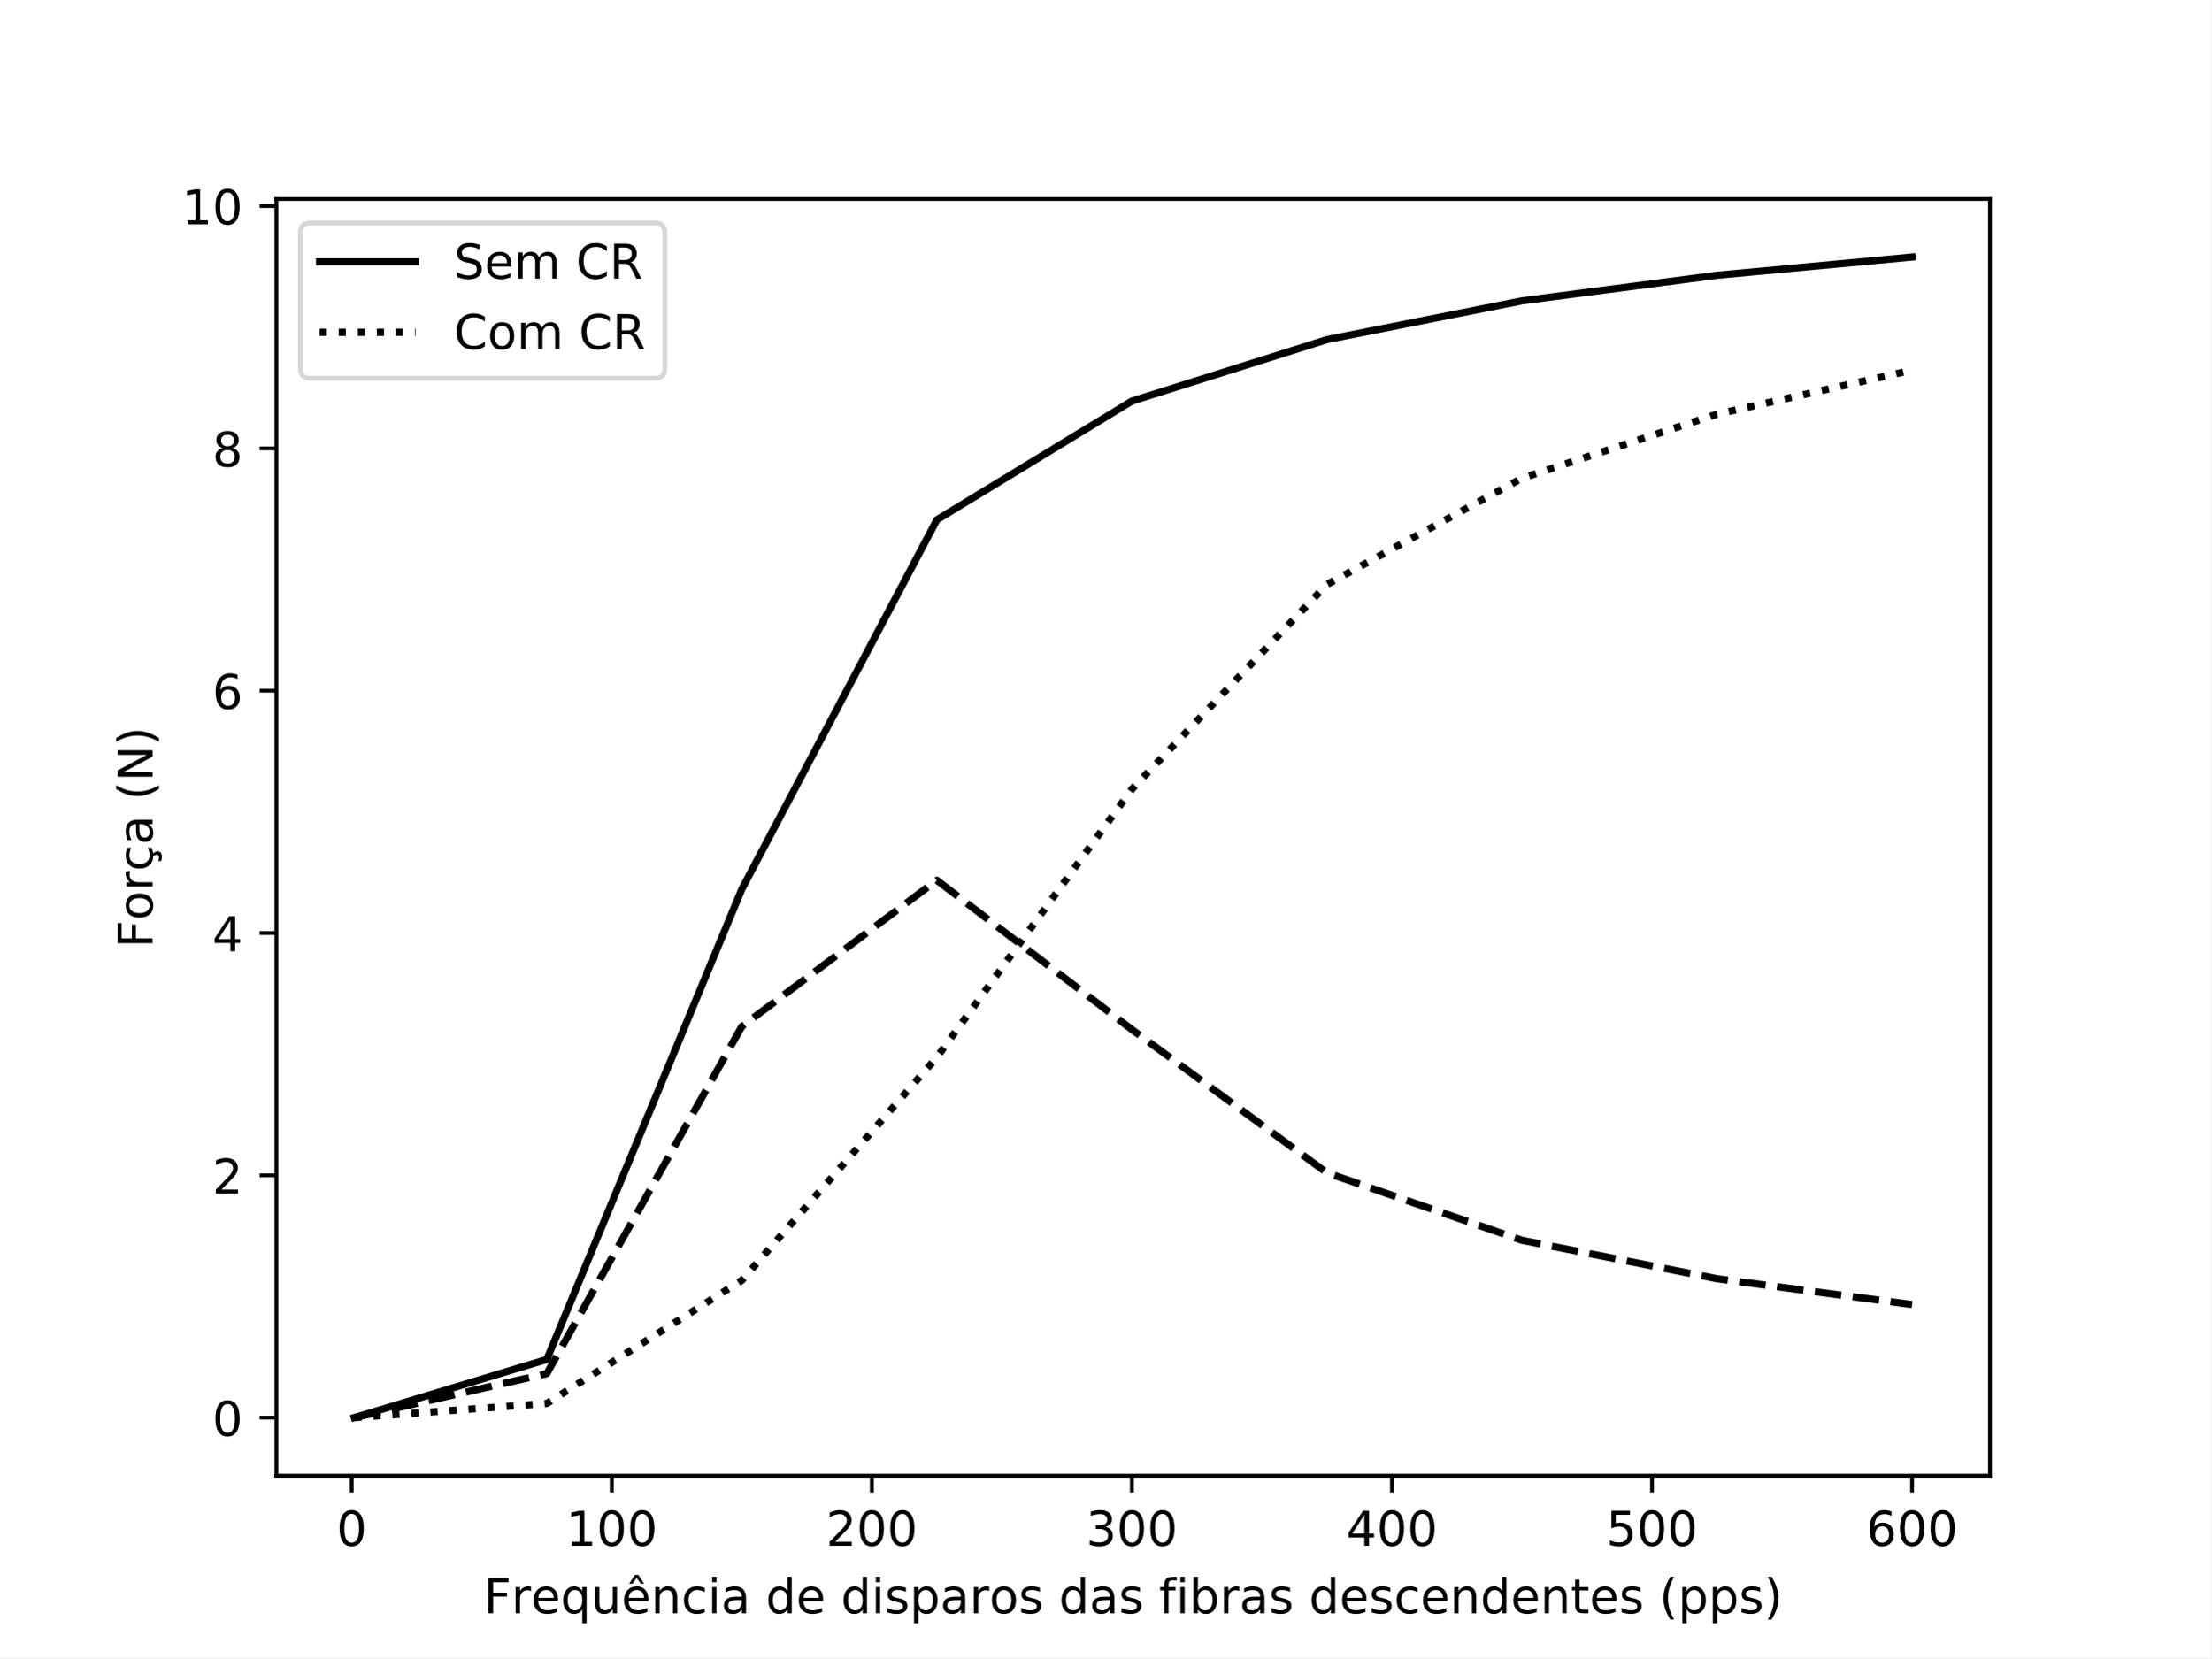
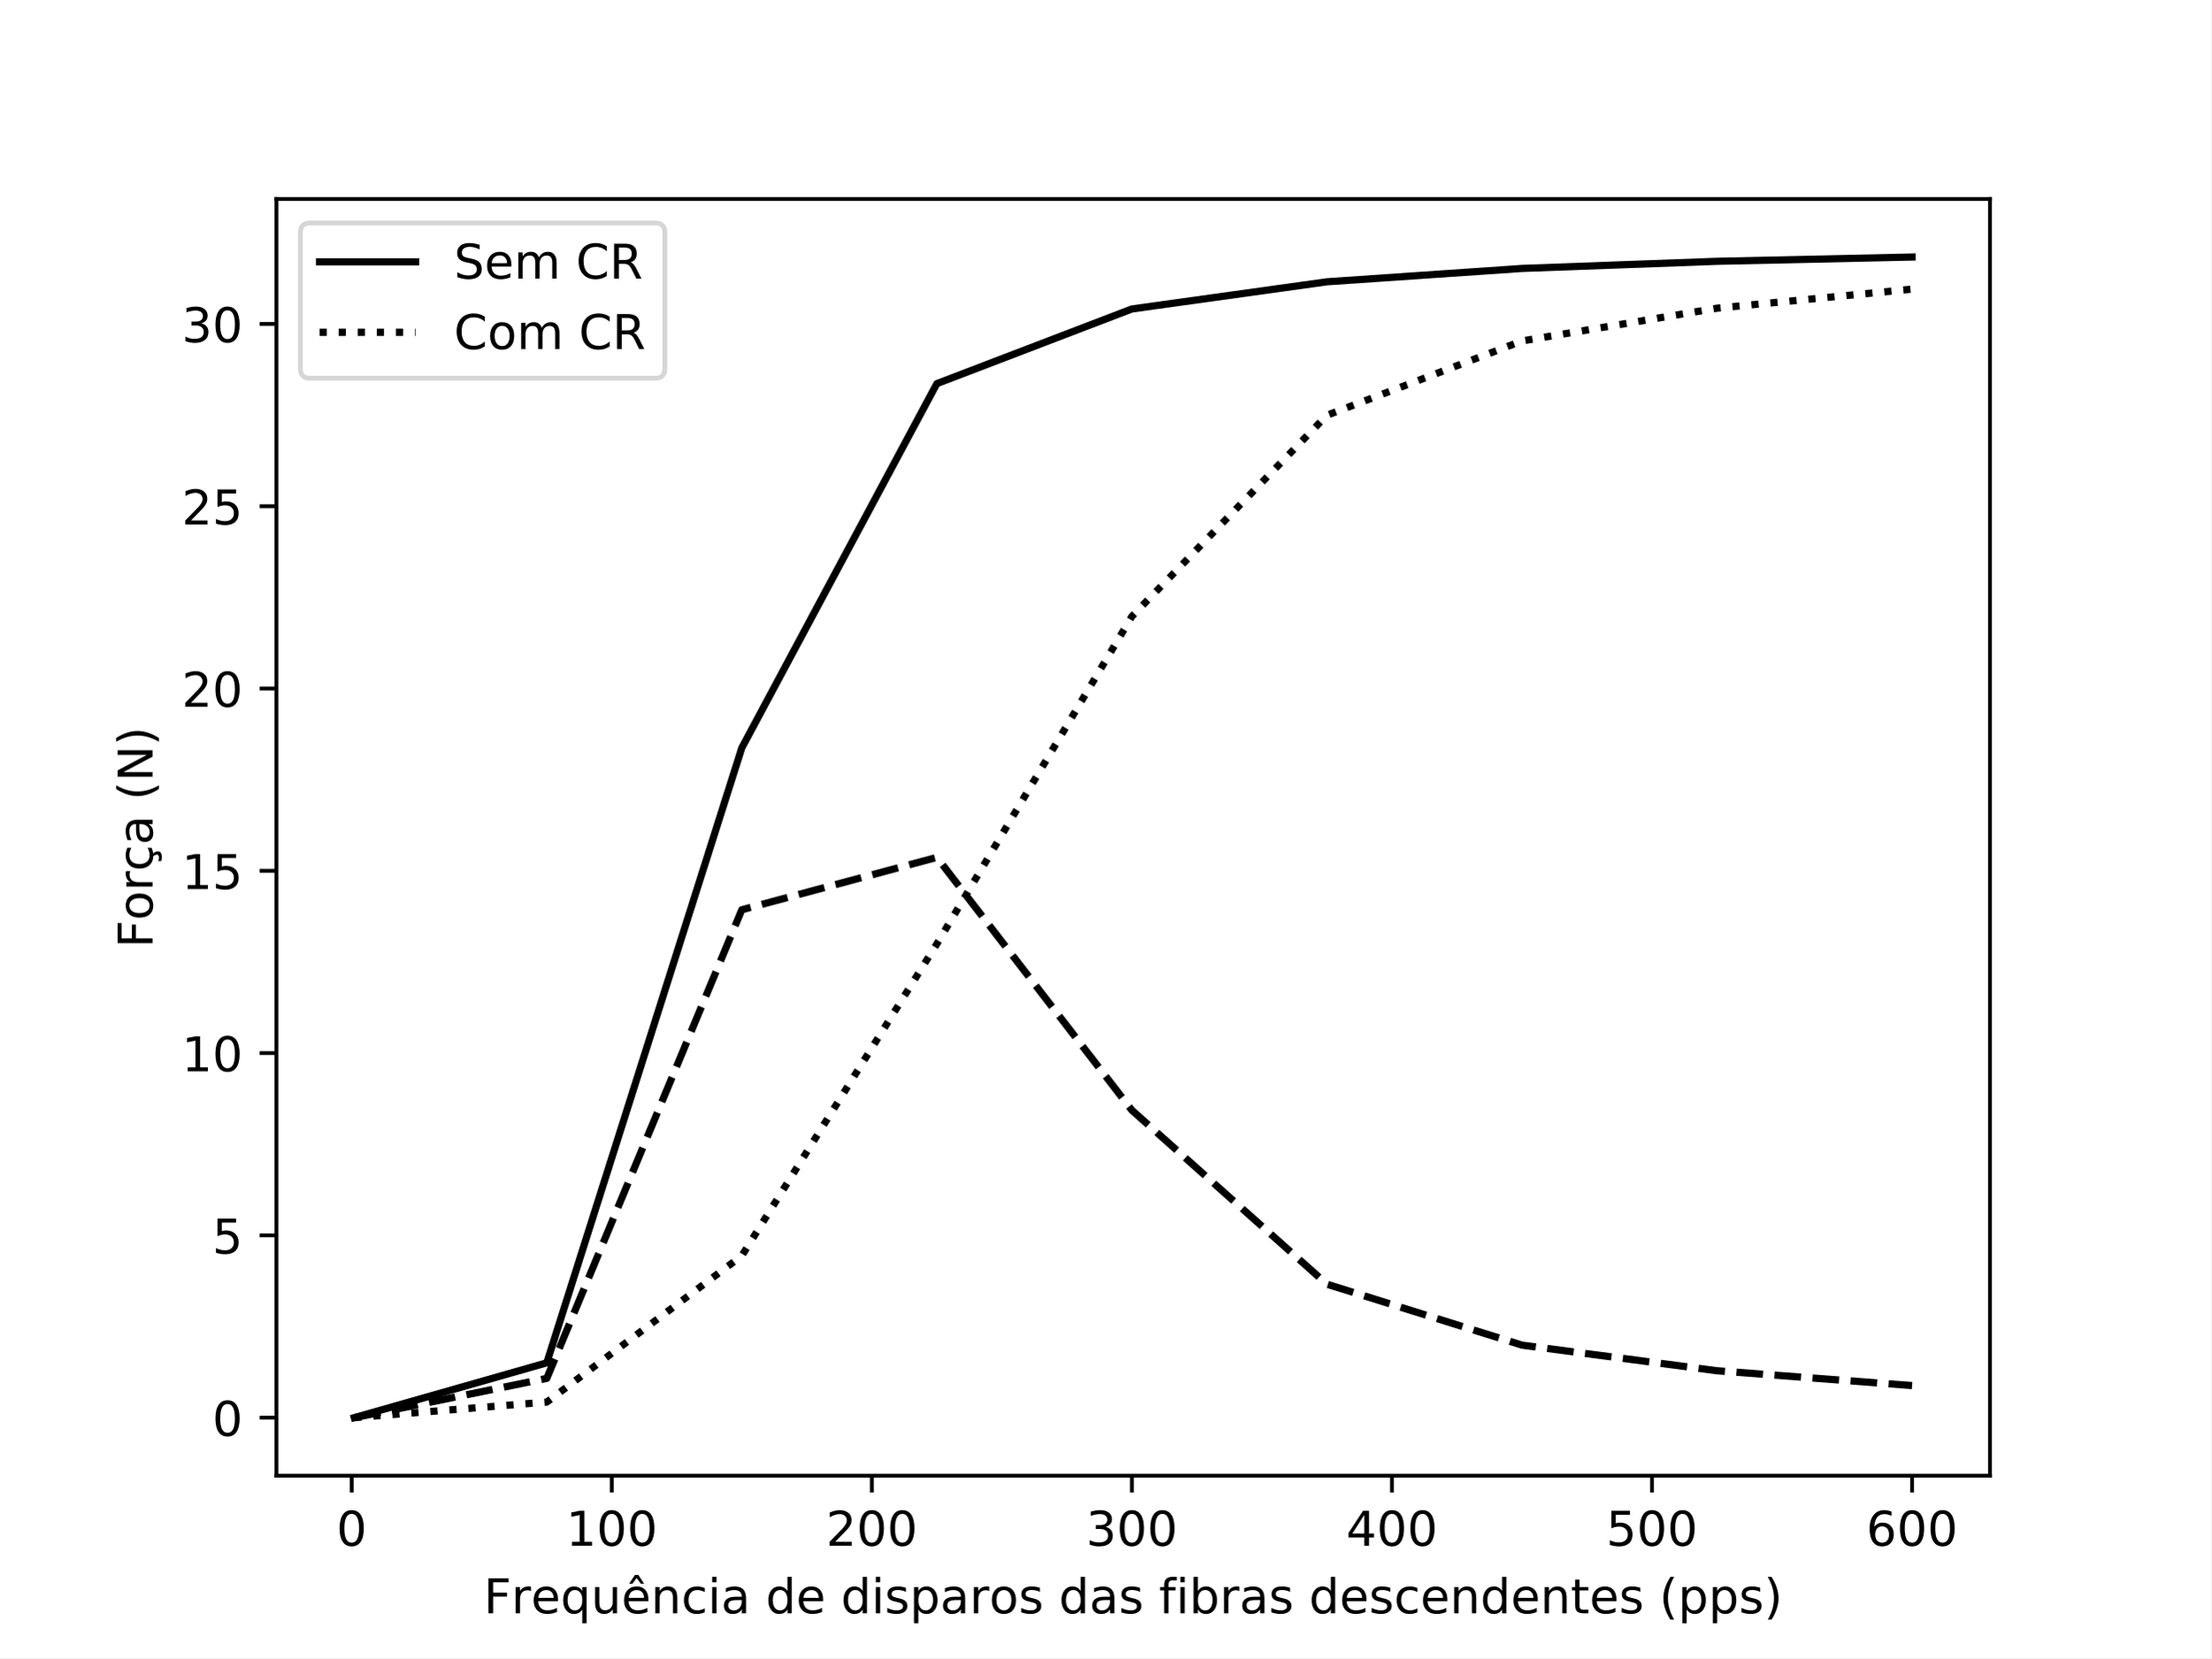
<svg xmlns="http://www.w3.org/2000/svg" xmlns:xlink="http://www.w3.org/1999/xlink" height="345.6pt" version="1.1" viewBox="0 0 460.8 345.6" width="460.8pt">
  <defs>
    <style type="text/css">
*{stroke-linecap:butt;stroke-linejoin:round;}
  </style>
  </defs>
  <g id="figure_1">
    <g id="patch_1">
      <path d="M 0 345.6  L 460.8 345.6  L 460.8 0  L 0 0  z " style="fill:#ffffff;" />
    </g>
    <g id="axes_1">
      <g id="patch_2">
        <path d="M 57.6 307.584  L 414.72 307.584  L 414.72 41.472  L 57.6 41.472  z " style="fill:#ffffff;" />
      </g>
      <g id="matplotlib.axis_1">
        <g id="xtick_1">
          <g id="line2d_1">
            <defs>
-               <path d="M 0 0  L 0 3.5  " id="m99b1e2ceee" style="stroke:#000000;stroke-width:0.8;" />
-             </defs>
-             <g>
-               <use style="stroke:#000000;stroke-width:0.8;" x="73.291" xlink:href="#m99b1e2ceee" y="307.584" />
+               <path d="M 0 0  L 0 3.5  " id="m56cbd1db78" style="stroke:#000000;stroke-width:0.8;" />
+             </defs>
+             <g>
+               <use style="stroke:#000000;stroke-width:0.8;" x="73.291" xlink:href="#m56cbd1db78" y="307.584" />
            </g>
          </g>
          <g id="text_1">
            <defs>
              <path d="M 31.781 66.406  Q 24.172 66.406 20.328 58.906  Q 16.5 51.422 16.5 36.375  Q 16.5 21.391 20.328 13.891  Q 24.172 6.391 31.781 6.391  Q 39.453 6.391 43.281 13.891  Q 47.125 21.391 47.125 36.375  Q 47.125 51.422 43.281 58.906  Q 39.453 66.406 31.781 66.406  z M 31.781 74.219  Q 44.047 74.219 50.516 64.516  Q 56.984 54.828 56.984 36.375  Q 56.984 17.969 50.516 8.266  Q 44.047 -1.422 31.781 -1.422  Q 19.531 -1.422 13.062 8.266  Q 6.594 17.969 6.594 36.375  Q 6.594 54.828 13.062 64.516  Q 19.531 74.219 31.781 74.219  z " id="DejaVuSans-48" />
            </defs>
            <g transform="translate(70.10948 322.1824)scale(0.1 -0.1)">
              <use xlink:href="#DejaVuSans-48" />
            </g>
          </g>
        </g>
        <g id="xtick_2">
          <g id="line2d_2">
            <g>
-               <use style="stroke:#000000;stroke-width:0.8;" x="127.49" xlink:href="#m99b1e2ceee" y="307.584" />
+               <use style="stroke:#000000;stroke-width:0.8;" x="127.49" xlink:href="#m56cbd1db78" y="307.584" />
            </g>
          </g>
          <g id="text_2">
            <defs>
              <path d="M 12.406 8.297  L 28.516 8.297  L 28.516 63.922  L 10.984 60.406  L 10.984 69.391  L 28.422 72.906  L 38.281 72.906  L 38.281 8.297  L 54.391 8.297  L 54.391 0  L 12.406 0  z " id="DejaVuSans-49" />
            </defs>
            <g transform="translate(117.9464 322.1824)scale(0.1 -0.1)">
              <use xlink:href="#DejaVuSans-49" />
              <use x="63.623" xlink:href="#DejaVuSans-48" />
              <use x="127.246" xlink:href="#DejaVuSans-48" />
            </g>
          </g>
        </g>
        <g id="xtick_3">
          <g id="line2d_3">
            <g>
-               <use style="stroke:#000000;stroke-width:0.8;" x="181.69" xlink:href="#m99b1e2ceee" y="307.584" />
+               <use style="stroke:#000000;stroke-width:0.8;" x="181.69" xlink:href="#m56cbd1db78" y="307.584" />
            </g>
          </g>
          <g id="text_3">
            <defs>
              <path d="M 19.188 8.297  L 53.609 8.297  L 53.609 0  L 7.328 0  L 7.328 8.297  Q 12.938 14.109 22.625 23.891  Q 32.328 33.688 34.812 36.531  Q 39.547 41.844 41.422 45.531  Q 43.312 49.219 43.312 52.781  Q 43.312 58.594 39.234 62.25  Q 35.156 65.922 28.609 65.922  Q 23.969 65.922 18.812 64.312  Q 13.672 62.703 7.812 59.422  L 7.812 69.391  Q 13.766 71.781 18.938 73  Q 24.125 74.219 28.422 74.219  Q 39.75 74.219 46.484 68.547  Q 53.219 62.891 53.219 53.422  Q 53.219 48.922 51.531 44.891  Q 49.859 40.875 45.406 35.406  Q 44.188 33.984 37.641 27.219  Q 31.109 20.453 19.188 8.297  z " id="DejaVuSans-50" />
            </defs>
            <g transform="translate(172.1458 322.1824)scale(0.1 -0.1)">
              <use xlink:href="#DejaVuSans-50" />
              <use x="63.623" xlink:href="#DejaVuSans-48" />
              <use x="127.246" xlink:href="#DejaVuSans-48" />
            </g>
          </g>
        </g>
        <g id="xtick_4">
          <g id="line2d_4">
            <g>
-               <use style="stroke:#000000;stroke-width:0.8;" x="235.889" xlink:href="#m99b1e2ceee" y="307.584" />
+               <use style="stroke:#000000;stroke-width:0.8;" x="235.889" xlink:href="#m56cbd1db78" y="307.584" />
            </g>
          </g>
          <g id="text_4">
            <defs>
              <path d="M 40.578 39.312  Q 47.656 37.797 51.625 33  Q 55.609 28.219 55.609 21.188  Q 55.609 10.406 48.188 4.484  Q 40.766 -1.422 27.094 -1.422  Q 22.516 -1.422 17.656 -0.516  Q 12.797 0.391 7.625 2.203  L 7.625 11.719  Q 11.719 9.328 16.594 8.109  Q 21.484 6.891 26.812 6.891  Q 36.078 6.891 40.938 10.547  Q 45.797 14.203 45.797 21.188  Q 45.797 27.641 41.281 31.266  Q 36.766 34.906 28.719 34.906  L 20.219 34.906  L 20.219 43.016  L 29.109 43.016  Q 36.375 43.016 40.234 45.922  Q 44.094 48.828 44.094 54.297  Q 44.094 59.906 40.109 62.906  Q 36.141 65.922 28.719 65.922  Q 24.656 65.922 20.016 65.031  Q 15.375 64.156 9.812 62.312  L 9.812 71.094  Q 15.438 72.656 20.344 73.438  Q 25.25 74.219 29.594 74.219  Q 40.828 74.219 47.359 69.109  Q 53.906 64.016 53.906 55.328  Q 53.906 49.266 50.438 45.094  Q 46.969 40.922 40.578 39.312  z " id="DejaVuSans-51" />
            </defs>
            <g transform="translate(226.3453 322.1824)scale(0.1 -0.1)">
              <use xlink:href="#DejaVuSans-51" />
              <use x="63.623" xlink:href="#DejaVuSans-48" />
              <use x="127.246" xlink:href="#DejaVuSans-48" />
            </g>
          </g>
        </g>
        <g id="xtick_5">
          <g id="line2d_5">
            <g>
-               <use style="stroke:#000000;stroke-width:0.8;" x="290.088" xlink:href="#m99b1e2ceee" y="307.584" />
+               <use style="stroke:#000000;stroke-width:0.8;" x="290.088" xlink:href="#m56cbd1db78" y="307.584" />
            </g>
          </g>
          <g id="text_5">
            <defs>
              <path d="M 37.797 64.312  L 12.891 25.391  L 37.797 25.391  z M 35.203 72.906  L 47.609 72.906  L 47.609 25.391  L 58.016 25.391  L 58.016 17.188  L 47.609 17.188  L 47.609 0  L 37.797 0  L 37.797 17.188  L 4.891 17.188  L 4.891 26.703  z " id="DejaVuSans-52" />
            </defs>
            <g transform="translate(280.5447 322.1824)scale(0.1 -0.1)">
              <use xlink:href="#DejaVuSans-52" />
              <use x="63.623" xlink:href="#DejaVuSans-48" />
              <use x="127.246" xlink:href="#DejaVuSans-48" />
            </g>
          </g>
        </g>
        <g id="xtick_6">
          <g id="line2d_6">
            <g>
-               <use style="stroke:#000000;stroke-width:0.8;" x="344.288" xlink:href="#m99b1e2ceee" y="307.584" />
+               <use style="stroke:#000000;stroke-width:0.8;" x="344.288" xlink:href="#m56cbd1db78" y="307.584" />
            </g>
          </g>
          <g id="text_6">
            <defs>
              <path d="M 10.797 72.906  L 49.516 72.906  L 49.516 64.594  L 19.828 64.594  L 19.828 46.734  Q 21.969 47.469 24.109 47.828  Q 26.266 48.188 28.422 48.188  Q 40.625 48.188 47.75 41.5  Q 54.891 34.812 54.891 23.391  Q 54.891 11.625 47.562 5.094  Q 40.234 -1.422 26.906 -1.422  Q 22.312 -1.422 17.547 -0.641  Q 12.797 0.141 7.719 1.703  L 7.719 11.625  Q 12.109 9.234 16.797 8.062  Q 21.484 6.891 26.703 6.891  Q 35.156 6.891 40.078 11.328  Q 45.016 15.766 45.016 23.391  Q 45.016 31 40.078 35.438  Q 35.156 39.891 26.703 39.891  Q 22.75 39.891 18.812 39.016  Q 14.891 38.141 10.797 36.281  z " id="DejaVuSans-53" />
            </defs>
            <g transform="translate(334.7441 322.1824)scale(0.1 -0.1)">
              <use xlink:href="#DejaVuSans-53" />
              <use x="63.623" xlink:href="#DejaVuSans-48" />
              <use x="127.246" xlink:href="#DejaVuSans-48" />
            </g>
          </g>
        </g>
        <g id="xtick_7">
          <g id="line2d_7">
            <g>
-               <use style="stroke:#000000;stroke-width:0.8;" x="398.487" xlink:href="#m99b1e2ceee" y="307.584" />
+               <use style="stroke:#000000;stroke-width:0.8;" x="398.487" xlink:href="#m56cbd1db78" y="307.584" />
            </g>
          </g>
          <g id="text_7">
            <defs>
              <path d="M 33.016 40.375  Q 26.375 40.375 22.484 35.828  Q 18.609 31.297 18.609 23.391  Q 18.609 15.531 22.484 10.953  Q 26.375 6.391 33.016 6.391  Q 39.656 6.391 43.531 10.953  Q 47.406 15.531 47.406 23.391  Q 47.406 31.297 43.531 35.828  Q 39.656 40.375 33.016 40.375  z M 52.594 71.297  L 52.594 62.312  Q 48.875 64.062 45.094 64.984  Q 41.312 65.922 37.594 65.922  Q 27.828 65.922 22.672 59.328  Q 17.531 52.734 16.797 39.406  Q 19.672 43.656 24.016 45.922  Q 28.375 48.188 33.594 48.188  Q 44.578 48.188 50.953 41.516  Q 57.328 34.859 57.328 23.391  Q 57.328 12.156 50.688 5.359  Q 44.047 -1.422 33.016 -1.422  Q 20.359 -1.422 13.672 8.266  Q 6.984 17.969 6.984 36.375  Q 6.984 53.656 15.188 63.938  Q 23.391 74.219 37.203 74.219  Q 40.922 74.219 44.703 73.484  Q 48.484 72.75 52.594 71.297  z " id="DejaVuSans-54" />
            </defs>
            <g transform="translate(388.9435 322.1824)scale(0.1 -0.1)">
              <use xlink:href="#DejaVuSans-54" />
              <use x="63.623" xlink:href="#DejaVuSans-48" />
              <use x="127.246" xlink:href="#DejaVuSans-48" />
            </g>
          </g>
        </g>
        <g id="text_8">
          <defs>
            <path d="M 9.812 72.906  L 51.703 72.906  L 51.703 64.594  L 19.672 64.594  L 19.672 43.109  L 48.578 43.109  L 48.578 34.812  L 19.672 34.812  L 19.672 0  L 9.812 0  z " id="DejaVuSans-70" />
            <path d="M 41.109 46.297  Q 39.594 47.172 37.812 47.578  Q 36.031 48 33.891 48  Q 26.266 48 22.188 43.047  Q 18.109 38.094 18.109 28.812  L 18.109 0  L 9.078 0  L 9.078 54.688  L 18.109 54.688  L 18.109 46.188  Q 20.953 51.172 25.484 53.578  Q 30.031 56 36.531 56  Q 37.453 56 38.578 55.875  Q 39.703 55.766 41.062 55.516  z " id="DejaVuSans-114" />
            <path d="M 56.203 29.594  L 56.203 25.203  L 14.891 25.203  Q 15.484 15.922 20.484 11.062  Q 25.484 6.203 34.422 6.203  Q 39.594 6.203 44.453 7.469  Q 49.312 8.734 54.109 11.281  L 54.109 2.781  Q 49.266 0.734 44.188 -0.344  Q 39.109 -1.422 33.891 -1.422  Q 20.797 -1.422 13.156 6.188  Q 5.516 13.812 5.516 26.812  Q 5.516 40.234 12.766 48.109  Q 20.016 56 32.328 56  Q 43.359 56 49.781 48.891  Q 56.203 41.797 56.203 29.594  z M 47.219 32.234  Q 47.125 39.594 43.094 43.984  Q 39.062 48.391 32.422 48.391  Q 24.906 48.391 20.391 44.141  Q 15.875 39.891 15.188 32.172  z " id="DejaVuSans-101" />
            <path d="M 14.797 27.297  Q 14.797 17.391 18.875 11.75  Q 22.953 6.109 30.078 6.109  Q 37.203 6.109 41.297 11.75  Q 45.406 17.391 45.406 27.297  Q 45.406 37.203 41.297 42.844  Q 37.203 48.484 30.078 48.484  Q 22.953 48.484 18.875 42.844  Q 14.797 37.203 14.797 27.297  z M 45.406 8.203  Q 42.578 3.328 38.25 0.953  Q 33.938 -1.422 27.875 -1.422  Q 17.969 -1.422 11.734 6.484  Q 5.516 14.406 5.516 27.297  Q 5.516 40.188 11.734 48.094  Q 17.969 56 27.875 56  Q 33.938 56 38.25 53.625  Q 42.578 51.266 45.406 46.391  L 45.406 54.688  L 54.391 54.688  L 54.391 -20.797  L 45.406 -20.797  z " id="DejaVuSans-113" />
            <path d="M 8.5 21.578  L 8.5 54.688  L 17.484 54.688  L 17.484 21.922  Q 17.484 14.156 20.5 10.266  Q 23.531 6.391 29.594 6.391  Q 36.859 6.391 41.078 11.031  Q 45.312 15.672 45.312 23.688  L 45.312 54.688  L 54.297 54.688  L 54.297 0  L 45.312 0  L 45.312 8.406  Q 42.047 3.422 37.719 1  Q 33.406 -1.422 27.688 -1.422  Q 18.266 -1.422 13.375 4.438  Q 8.5 10.297 8.5 21.578  z M 31.109 56  z " id="DejaVuSans-117" />
            <path d="M 56.203 29.594  L 56.203 25.203  L 14.891 25.203  Q 15.484 15.922 20.484 11.062  Q 25.484 6.203 34.422 6.203  Q 39.594 6.203 44.453 7.469  Q 49.312 8.734 54.109 11.281  L 54.109 2.781  Q 49.266 0.734 44.188 -0.344  Q 39.109 -1.422 33.891 -1.422  Q 20.797 -1.422 13.156 6.188  Q 5.516 13.812 5.516 26.812  Q 5.516 40.234 12.766 48.109  Q 20.016 56 32.328 56  Q 43.359 56 49.781 48.891  Q 56.203 41.797 56.203 29.594  z M 47.219 32.234  Q 47.125 39.594 43.094 43.984  Q 39.062 48.391 32.422 48.391  Q 24.906 48.391 20.391 44.141  Q 15.875 39.891 15.188 32.172  z M 28.172 79.984  L 35.406 79.984  L 47.359 61.625  L 40.578 61.625  L 31.781 73.578  L 23 61.625  L 16.219 61.625  z " id="DejaVuSans-234" />
            <path d="M 54.891 33.016  L 54.891 0  L 45.906 0  L 45.906 32.719  Q 45.906 40.484 42.875 44.328  Q 39.844 48.188 33.797 48.188  Q 26.516 48.188 22.312 43.547  Q 18.109 38.922 18.109 30.906  L 18.109 0  L 9.078 0  L 9.078 54.688  L 18.109 54.688  L 18.109 46.188  Q 21.344 51.125 25.703 53.562  Q 30.078 56 35.797 56  Q 45.219 56 50.047 50.172  Q 54.891 44.344 54.891 33.016  z " id="DejaVuSans-110" />
            <path d="M 48.781 52.594  L 48.781 44.188  Q 44.969 46.297 41.141 47.344  Q 37.312 48.391 33.406 48.391  Q 24.656 48.391 19.812 42.844  Q 14.984 37.312 14.984 27.297  Q 14.984 17.281 19.812 11.734  Q 24.656 6.203 33.406 6.203  Q 37.312 6.203 41.141 7.25  Q 44.969 8.297 48.781 10.406  L 48.781 2.094  Q 45.016 0.344 40.984 -0.531  Q 36.969 -1.422 32.422 -1.422  Q 20.062 -1.422 12.781 6.344  Q 5.516 14.109 5.516 27.297  Q 5.516 40.672 12.859 48.328  Q 20.219 56 33.016 56  Q 37.156 56 41.109 55.141  Q 45.062 54.297 48.781 52.594  z " id="DejaVuSans-99" />
            <path d="M 9.422 54.688  L 18.406 54.688  L 18.406 0  L 9.422 0  z M 9.422 75.984  L 18.406 75.984  L 18.406 64.594  L 9.422 64.594  z " id="DejaVuSans-105" />
            <path d="M 34.281 27.484  Q 23.391 27.484 19.188 25  Q 14.984 22.516 14.984 16.5  Q 14.984 11.719 18.141 8.906  Q 21.297 6.109 26.703 6.109  Q 34.188 6.109 38.703 11.406  Q 43.219 16.703 43.219 25.484  L 43.219 27.484  z M 52.203 31.203  L 52.203 0  L 43.219 0  L 43.219 8.297  Q 40.141 3.328 35.547 0.953  Q 30.953 -1.422 24.312 -1.422  Q 15.922 -1.422 10.953 3.297  Q 6 8.016 6 15.922  Q 6 25.141 12.172 29.828  Q 18.359 34.516 30.609 34.516  L 43.219 34.516  L 43.219 35.406  Q 43.219 41.609 39.141 45  Q 35.062 48.391 27.688 48.391  Q 23 48.391 18.547 47.266  Q 14.109 46.141 10.016 43.891  L 10.016 52.203  Q 14.938 54.109 19.578 55.047  Q 24.219 56 28.609 56  Q 40.484 56 46.344 49.844  Q 52.203 43.703 52.203 31.203  z " id="DejaVuSans-97" />
            <path id="DejaVuSans-32" />
            <path d="M 45.406 46.391  L 45.406 75.984  L 54.391 75.984  L 54.391 0  L 45.406 0  L 45.406 8.203  Q 42.578 3.328 38.25 0.953  Q 33.938 -1.422 27.875 -1.422  Q 17.969 -1.422 11.734 6.484  Q 5.516 14.406 5.516 27.297  Q 5.516 40.188 11.734 48.094  Q 17.969 56 27.875 56  Q 33.938 56 38.25 53.625  Q 42.578 51.266 45.406 46.391  z M 14.797 27.297  Q 14.797 17.391 18.875 11.75  Q 22.953 6.109 30.078 6.109  Q 37.203 6.109 41.297 11.75  Q 45.406 17.391 45.406 27.297  Q 45.406 37.203 41.297 42.844  Q 37.203 48.484 30.078 48.484  Q 22.953 48.484 18.875 42.844  Q 14.797 37.203 14.797 27.297  z " id="DejaVuSans-100" />
            <path d="M 44.281 53.078  L 44.281 44.578  Q 40.484 46.531 36.375 47.5  Q 32.281 48.484 27.875 48.484  Q 21.188 48.484 17.844 46.438  Q 14.5 44.391 14.5 40.281  Q 14.5 37.156 16.891 35.375  Q 19.281 33.594 26.516 31.984  L 29.594 31.297  Q 39.156 29.25 43.188 25.516  Q 47.219 21.781 47.219 15.094  Q 47.219 7.469 41.188 3.016  Q 35.156 -1.422 24.609 -1.422  Q 20.219 -1.422 15.453 -0.562  Q 10.688 0.297 5.422 2  L 5.422 11.281  Q 10.406 8.688 15.234 7.391  Q 20.062 6.109 24.812 6.109  Q 31.156 6.109 34.562 8.281  Q 37.984 10.453 37.984 14.406  Q 37.984 18.062 35.516 20.016  Q 33.062 21.969 24.703 23.781  L 21.578 24.516  Q 13.234 26.266 9.516 29.906  Q 5.812 33.547 5.812 39.891  Q 5.812 47.609 11.281 51.797  Q 16.75 56 26.812 56  Q 31.781 56 36.172 55.266  Q 40.578 54.547 44.281 53.078  z " id="DejaVuSans-115" />
            <path d="M 18.109 8.203  L 18.109 -20.797  L 9.078 -20.797  L 9.078 54.688  L 18.109 54.688  L 18.109 46.391  Q 20.953 51.266 25.266 53.625  Q 29.594 56 35.594 56  Q 45.562 56 51.781 48.094  Q 58.016 40.188 58.016 27.297  Q 58.016 14.406 51.781 6.484  Q 45.562 -1.422 35.594 -1.422  Q 29.594 -1.422 25.266 0.953  Q 20.953 3.328 18.109 8.203  z M 48.688 27.297  Q 48.688 37.203 44.609 42.844  Q 40.531 48.484 33.406 48.484  Q 26.266 48.484 22.188 42.844  Q 18.109 37.203 18.109 27.297  Q 18.109 17.391 22.188 11.75  Q 26.266 6.109 33.406 6.109  Q 40.531 6.109 44.609 11.75  Q 48.688 17.391 48.688 27.297  z " id="DejaVuSans-112" />
            <path d="M 30.609 48.391  Q 23.391 48.391 19.188 42.75  Q 14.984 37.109 14.984 27.297  Q 14.984 17.484 19.156 11.844  Q 23.344 6.203 30.609 6.203  Q 37.797 6.203 41.984 11.859  Q 46.188 17.531 46.188 27.297  Q 46.188 37.016 41.984 42.703  Q 37.797 48.391 30.609 48.391  z M 30.609 56  Q 42.328 56 49.016 48.375  Q 55.719 40.766 55.719 27.297  Q 55.719 13.875 49.016 6.219  Q 42.328 -1.422 30.609 -1.422  Q 18.844 -1.422 12.172 6.219  Q 5.516 13.875 5.516 27.297  Q 5.516 40.766 12.172 48.375  Q 18.844 56 30.609 56  z " id="DejaVuSans-111" />
            <path d="M 37.109 75.984  L 37.109 68.5  L 28.516 68.5  Q 23.688 68.5 21.797 66.547  Q 19.922 64.594 19.922 59.516  L 19.922 54.688  L 34.719 54.688  L 34.719 47.703  L 19.922 47.703  L 19.922 0  L 10.891 0  L 10.891 47.703  L 2.297 47.703  L 2.297 54.688  L 10.891 54.688  L 10.891 58.5  Q 10.891 67.625 15.141 71.797  Q 19.391 75.984 28.609 75.984  z " id="DejaVuSans-102" />
            <path d="M 48.688 27.297  Q 48.688 37.203 44.609 42.844  Q 40.531 48.484 33.406 48.484  Q 26.266 48.484 22.188 42.844  Q 18.109 37.203 18.109 27.297  Q 18.109 17.391 22.188 11.75  Q 26.266 6.109 33.406 6.109  Q 40.531 6.109 44.609 11.75  Q 48.688 17.391 48.688 27.297  z M 18.109 46.391  Q 20.953 51.266 25.266 53.625  Q 29.594 56 35.594 56  Q 45.562 56 51.781 48.094  Q 58.016 40.188 58.016 27.297  Q 58.016 14.406 51.781 6.484  Q 45.562 -1.422 35.594 -1.422  Q 29.594 -1.422 25.266 0.953  Q 20.953 3.328 18.109 8.203  L 18.109 0  L 9.078 0  L 9.078 75.984  L 18.109 75.984  z " id="DejaVuSans-98" />
            <path d="M 18.312 70.219  L 18.312 54.688  L 36.812 54.688  L 36.812 47.703  L 18.312 47.703  L 18.312 18.016  Q 18.312 11.328 20.141 9.422  Q 21.969 7.516 27.594 7.516  L 36.812 7.516  L 36.812 0  L 27.594 0  Q 17.188 0 13.234 3.875  Q 9.281 7.766 9.281 18.016  L 9.281 47.703  L 2.688 47.703  L 2.688 54.688  L 9.281 54.688  L 9.281 70.219  z " id="DejaVuSans-116" />
            <path d="M 31 75.875  Q 24.469 64.656 21.281 53.656  Q 18.109 42.672 18.109 31.391  Q 18.109 20.125 21.312 9.062  Q 24.516 -2 31 -13.188  L 23.188 -13.188  Q 15.875 -1.703 12.234 9.375  Q 8.594 20.453 8.594 31.391  Q 8.594 42.281 12.203 53.312  Q 15.828 64.359 23.188 75.875  z " id="DejaVuSans-40" />
            <path d="M 8.016 75.875  L 15.828 75.875  Q 23.141 64.359 26.781 53.312  Q 30.422 42.281 30.422 31.391  Q 30.422 20.453 26.781 9.375  Q 23.141 -1.703 15.828 -13.188  L 8.016 -13.188  Q 14.5 -2 17.703 9.062  Q 20.906 20.125 20.906 31.391  Q 20.906 42.672 17.703 53.656  Q 14.5 64.656 8.016 75.875  z " id="DejaVuSans-41" />
          </defs>
          <g transform="translate(100.803 336.2606)scale(0.1 -0.1)">
            <use xlink:href="#DejaVuSans-70" />
            <use x="57.41" xlink:href="#DejaVuSans-114" />
            <use x="98.492" xlink:href="#DejaVuSans-101" />
            <use x="160.016" xlink:href="#DejaVuSans-113" />
            <use x="223.492" xlink:href="#DejaVuSans-117" />
            <use x="286.871" xlink:href="#DejaVuSans-234" />
            <use x="348.395" xlink:href="#DejaVuSans-110" />
            <use x="411.773" xlink:href="#DejaVuSans-99" />
            <use x="466.754" xlink:href="#DejaVuSans-105" />
            <use x="494.537" xlink:href="#DejaVuSans-97" />
            <use x="555.816" xlink:href="#DejaVuSans-32" />
            <use x="587.604" xlink:href="#DejaVuSans-100" />
            <use x="651.08" xlink:href="#DejaVuSans-101" />
            <use x="712.604" xlink:href="#DejaVuSans-32" />
            <use x="744.391" xlink:href="#DejaVuSans-100" />
            <use x="807.867" xlink:href="#DejaVuSans-105" />
            <use x="835.65" xlink:href="#DejaVuSans-115" />
            <use x="887.75" xlink:href="#DejaVuSans-112" />
            <use x="951.227" xlink:href="#DejaVuSans-97" />
            <use x="1012.506" xlink:href="#DejaVuSans-114" />
            <use x="1053.588" xlink:href="#DejaVuSans-111" />
            <use x="1114.77" xlink:href="#DejaVuSans-115" />
            <use x="1166.869" xlink:href="#DejaVuSans-32" />
            <use x="1198.656" xlink:href="#DejaVuSans-100" />
            <use x="1262.133" xlink:href="#DejaVuSans-97" />
            <use x="1323.412" xlink:href="#DejaVuSans-115" />
            <use x="1375.512" xlink:href="#DejaVuSans-32" />
            <use x="1407.299" xlink:href="#DejaVuSans-102" />
            <use x="1442.504" xlink:href="#DejaVuSans-105" />
            <use x="1470.287" xlink:href="#DejaVuSans-98" />
            <use x="1533.764" xlink:href="#DejaVuSans-114" />
            <use x="1574.877" xlink:href="#DejaVuSans-97" />
            <use x="1636.156" xlink:href="#DejaVuSans-115" />
            <use x="1688.256" xlink:href="#DejaVuSans-32" />
            <use x="1720.043" xlink:href="#DejaVuSans-100" />
            <use x="1783.52" xlink:href="#DejaVuSans-101" />
            <use x="1845.043" xlink:href="#DejaVuSans-115" />
            <use x="1897.143" xlink:href="#DejaVuSans-99" />
            <use x="1952.123" xlink:href="#DejaVuSans-101" />
            <use x="2013.646" xlink:href="#DejaVuSans-110" />
            <use x="2077.025" xlink:href="#DejaVuSans-100" />
            <use x="2140.502" xlink:href="#DejaVuSans-101" />
            <use x="2202.025" xlink:href="#DejaVuSans-110" />
            <use x="2265.404" xlink:href="#DejaVuSans-116" />
            <use x="2304.613" xlink:href="#DejaVuSans-101" />
            <use x="2366.137" xlink:href="#DejaVuSans-115" />
            <use x="2418.236" xlink:href="#DejaVuSans-32" />
            <use x="2450.023" xlink:href="#DejaVuSans-40" />
            <use x="2489.037" xlink:href="#DejaVuSans-112" />
            <use x="2552.514" xlink:href="#DejaVuSans-112" />
            <use x="2615.99" xlink:href="#DejaVuSans-115" />
            <use x="2668.09" xlink:href="#DejaVuSans-41" />
          </g>
        </g>
      </g>
      <g id="matplotlib.axis_2">
        <g id="ytick_1">
          <g id="line2d_8">
            <defs>
-               <path d="M 0 0  L -3.5 0  " id="m496a9ec036" style="stroke:#000000;stroke-width:0.8;" />
-             </defs>
-             <g>
-               <use style="stroke:#000000;stroke-width:0.8;" x="57.6" xlink:href="#m496a9ec036" y="295.488" />
+               <path d="M 0 0  L -3.5 0  " id="m2e47c5ec3a" style="stroke:#000000;stroke-width:0.8;" />
+             </defs>
+             <g>
+               <use style="stroke:#000000;stroke-width:0.8;" x="57.6" xlink:href="#m2e47c5ec3a" y="295.488" />
            </g>
          </g>
          <g id="text_9">
            <g transform="translate(44.2375 299.2872)scale(0.1 -0.1)">
              <use xlink:href="#DejaVuSans-48" />
            </g>
          </g>
        </g>
        <g id="ytick_2">
          <g id="line2d_9">
            <g>
-               <use style="stroke:#000000;stroke-width:0.8;" x="57.6" xlink:href="#m496a9ec036" y="244.979" />
+               <use style="stroke:#000000;stroke-width:0.8;" x="57.6" xlink:href="#m2e47c5ec3a" y="257.493" />
            </g>
          </g>
          <g id="text_10">
-             <g transform="translate(44.2375 248.7782)scale(0.1 -0.1)">
-               <use xlink:href="#DejaVuSans-50" />
+             <g transform="translate(44.2375 261.292)scale(0.1 -0.1)">
+               <use xlink:href="#DejaVuSans-53" />
            </g>
          </g>
        </g>
        <g id="ytick_3">
          <g id="line2d_10">
            <g>
-               <use style="stroke:#000000;stroke-width:0.8;" x="57.6" xlink:href="#m496a9ec036" y="194.47" />
+               <use style="stroke:#000000;stroke-width:0.8;" x="57.6" xlink:href="#m2e47c5ec3a" y="219.498" />
            </g>
          </g>
          <g id="text_11">
-             <g transform="translate(44.2375 198.2691)scale(0.1 -0.1)">
-               <use xlink:href="#DejaVuSans-52" />
+             <g transform="translate(37.875 223.2968)scale(0.1 -0.1)">
+               <use xlink:href="#DejaVuSans-49" />
+               <use x="63.623" xlink:href="#DejaVuSans-48" />
            </g>
          </g>
        </g>
        <g id="ytick_4">
          <g id="line2d_11">
            <g>
-               <use style="stroke:#000000;stroke-width:0.8;" x="57.6" xlink:href="#m496a9ec036" y="143.961" />
+               <use style="stroke:#000000;stroke-width:0.8;" x="57.6" xlink:href="#m2e47c5ec3a" y="181.502" />
            </g>
          </g>
          <g id="text_12">
-             <g transform="translate(44.2375 147.7601)scale(0.1 -0.1)">
-               <use xlink:href="#DejaVuSans-54" />
+             <g transform="translate(37.875 185.3015)scale(0.1 -0.1)">
+               <use xlink:href="#DejaVuSans-49" />
+               <use x="63.623" xlink:href="#DejaVuSans-53" />
            </g>
          </g>
        </g>
        <g id="ytick_5">
          <g id="line2d_12">
            <g>
-               <use style="stroke:#000000;stroke-width:0.8;" x="57.6" xlink:href="#m496a9ec036" y="93.452" />
+               <use style="stroke:#000000;stroke-width:0.8;" x="57.6" xlink:href="#m2e47c5ec3a" y="143.507" />
            </g>
          </g>
          <g id="text_13">
-             <defs>
-               <path d="M 31.781 34.625  Q 24.75 34.625 20.719 30.859  Q 16.703 27.094 16.703 20.516  Q 16.703 13.922 20.719 10.156  Q 24.75 6.391 31.781 6.391  Q 38.812 6.391 42.859 10.172  Q 46.922 13.969 46.922 20.516  Q 46.922 27.094 42.891 30.859  Q 38.875 34.625 31.781 34.625  z M 21.922 38.812  Q 15.578 40.375 12.031 44.719  Q 8.5 49.078 8.5 55.328  Q 8.5 64.062 14.719 69.141  Q 20.953 74.219 31.781 74.219  Q 42.672 74.219 48.875 69.141  Q 55.078 64.062 55.078 55.328  Q 55.078 49.078 51.531 44.719  Q 48 40.375 41.703 38.812  Q 48.828 37.156 52.797 32.312  Q 56.781 27.484 56.781 20.516  Q 56.781 9.906 50.312 4.234  Q 43.844 -1.422 31.781 -1.422  Q 19.734 -1.422 13.25 4.234  Q 6.781 9.906 6.781 20.516  Q 6.781 27.484 10.781 32.312  Q 14.797 37.156 21.922 38.812  z M 18.312 54.391  Q 18.312 48.734 21.844 45.562  Q 25.391 42.391 31.781 42.391  Q 38.141 42.391 41.719 45.562  Q 45.312 48.734 45.312 54.391  Q 45.312 60.062 41.719 63.234  Q 38.141 66.406 31.781 66.406  Q 25.391 66.406 21.844 63.234  Q 18.312 60.062 18.312 54.391  z " id="DejaVuSans-56" />
-             </defs>
-             <g transform="translate(44.2375 97.25108)scale(0.1 -0.1)">
-               <use xlink:href="#DejaVuSans-56" />
+             <g transform="translate(37.875 147.3063)scale(0.1 -0.1)">
+               <use xlink:href="#DejaVuSans-50" />
+               <use x="63.623" xlink:href="#DejaVuSans-48" />
            </g>
          </g>
        </g>
        <g id="ytick_6">
          <g id="line2d_13">
            <g>
-               <use style="stroke:#000000;stroke-width:0.8;" x="57.6" xlink:href="#m496a9ec036" y="42.943" />
+               <use style="stroke:#000000;stroke-width:0.8;" x="57.6" xlink:href="#m2e47c5ec3a" y="105.512" />
            </g>
          </g>
          <g id="text_14">
-             <g transform="translate(37.875 46.74204)scale(0.1 -0.1)">
-               <use xlink:href="#DejaVuSans-49" />
-               <use x="63.623" xlink:href="#DejaVuSans-48" />
-             </g>
-           </g>
-         </g>
-         <g id="text_15">
+             <g transform="translate(37.875 109.3111)scale(0.1 -0.1)">
+               <use xlink:href="#DejaVuSans-50" />
+               <use x="63.623" xlink:href="#DejaVuSans-53" />
+             </g>
+           </g>
+         </g>
+         <g id="ytick_7">
+           <g id="line2d_14">
+             <g>
+               <use style="stroke:#000000;stroke-width:0.8;" x="57.6" xlink:href="#m2e47c5ec3a" y="67.517" />
+             </g>
+           </g>
+           <g id="text_15">
+             <g transform="translate(37.875 71.31588)scale(0.1 -0.1)">
+               <use xlink:href="#DejaVuSans-51" />
+               <use x="63.623" xlink:href="#DejaVuSans-48" />
+             </g>
+           </g>
+         </g>
+         <g id="text_16">
          <defs>
            <path d="M 48.781 52.594  L 48.781 44.188  Q 44.969 46.297 41.141 47.344  Q 37.312 48.391 33.406 48.391  Q 24.656 48.391 19.812 42.844  Q 14.984 37.312 14.984 27.297  Q 14.984 17.281 19.812 11.734  Q 24.656 6.203 33.406 6.203  Q 37.312 6.203 41.141 7.25  Q 44.969 8.297 48.781 10.406  L 48.781 2.094  Q 45.016 0.344 40.984 -0.531  Q 36.969 -1.422 32.422 -1.422  Q 20.062 -1.422 12.781 6.344  Q 5.516 14.109 5.516 27.297  Q 5.516 40.672 12.859 48.328  Q 20.219 56 33.016 56  Q 37.156 56 41.109 55.141  Q 45.062 54.297 48.781 52.594  z M 36.078 0  Q 38.766 -3.031 40.078 -5.594  Q 41.406 -8.156 41.406 -10.5  Q 41.406 -14.844 38.469 -17.062  Q 35.547 -19.281 29.781 -19.281  Q 27.547 -19.281 25.422 -18.984  Q 23.297 -18.703 21.188 -18.109  L 21.188 -11.719  Q 22.859 -12.547 24.656 -12.906  Q 26.469 -13.281 28.766 -13.281  Q 31.641 -13.281 33.109 -12.109  Q 34.578 -10.938 34.578 -8.688  Q 34.578 -7.234 33.516 -5.109  Q 32.469 -2.984 30.281 0  z " id="DejaVuSans-231" />
            <path d="M 9.812 72.906  L 23.094 72.906  L 55.422 11.922  L 55.422 72.906  L 64.984 72.906  L 64.984 0  L 51.703 0  L 19.391 60.984  L 19.391 0  L 9.812 0  z " id="DejaVuSans-78" />
          </defs>
          <g transform="translate(31.79531 197.5592)rotate(-90)scale(0.1 -0.1)">
            <use xlink:href="#DejaVuSans-70" />
            <use x="57.473" xlink:href="#DejaVuSans-111" />
            <use x="118.654" xlink:href="#DejaVuSans-114" />
            <use x="159.736" xlink:href="#DejaVuSans-231" />
            <use x="214.717" xlink:href="#DejaVuSans-97" />
            <use x="275.996" xlink:href="#DejaVuSans-32" />
            <use x="307.783" xlink:href="#DejaVuSans-40" />
            <use x="346.797" xlink:href="#DejaVuSans-78" />
            <use x="421.602" xlink:href="#DejaVuSans-41" />
          </g>
        </g>
      </g>
-       <g id="line2d_14">
-         <path clip-path="url(#p858973f31e)" d="M 73.833 295.488  L 113.94 283.363  L 154.59 185.328  L 195.239 108.345  L 235.889 83.588  L 276.539 70.781  L 317.188 62.698  L 357.838 57.367  L 398.487 53.568  " style="fill:none;stroke:#000000;stroke-linecap:square;stroke-width:1.5;" />
-       </g>
      <g id="line2d_15">
-         <path clip-path="url(#p858973f31e)" d="M 73.833 295.488  L 113.94 292.536  L 154.59 266.864  L 195.239 220.362  L 235.889 164.486  L 276.539 121.813  L 317.188 99.665  L 357.838 86.318  L 398.487 77.144  " style="fill:none;stroke:#000000;stroke-dasharray:1.5,2.475;stroke-dashoffset:0;stroke-width:1.5;" />
+         <path clip-path="url(#pdefd81acfc)" d="M 73.833 295.488  L 113.94 284.059  L 154.59 155.877  L 195.239 79.952  L 235.889 64.389  L 276.539 58.726  L 317.188 55.943  L 357.838 54.454  L 398.487 53.568  " style="fill:none;stroke:#000000;stroke-linecap:square;stroke-width:1.5;" />
      </g>
      <g id="line2d_16">
-         <path clip-path="url(#p858973f31e)" d="M 73.833 295.488  L 113.94 286.315  L 154.59 213.952  L 195.239 183.47  L 235.889 214.59  L 276.539 244.457  L 317.188 258.522  L 357.838 266.537  L 398.487 271.912  " style="fill:none;stroke:#000000;stroke-dasharray:5.55,2.4;stroke-dashoffset:0;stroke-width:1.5;" />
+         <path clip-path="url(#pdefd81acfc)" d="M 73.833 295.488  L 113.94 292.244  L 154.59 261.743  L 195.239 196.734  L 235.889 128.467  L 276.539 86.544  L 317.188 71.059  L 357.838 64.23  L 398.487 60.258  " style="fill:none;stroke:#000000;stroke-dasharray:1.5,2.475;stroke-dashoffset:0;stroke-width:1.5;" />
+       </g>
+       <g id="line2d_17">
+         <path clip-path="url(#pdefd81acfc)" d="M 73.833 295.488  L 113.94 287.304  L 154.59 189.622  L 195.239 178.707  L 235.889 231.41  L 276.539 267.67  L 317.188 280.372  L 357.838 285.712  L 398.487 288.798  " style="fill:none;stroke:#000000;stroke-dasharray:5.55,2.4;stroke-dashoffset:0;stroke-width:1.5;" />
      </g>
      <g id="patch_3">
        <path d="M 57.6 307.584  L 57.6 41.472  " style="fill:none;stroke:#000000;stroke-linecap:square;stroke-linejoin:miter;stroke-width:0.8;" />
      </g>
      <g id="patch_4">
        <path d="M 414.72 307.584  L 414.72 41.472  " style="fill:none;stroke:#000000;stroke-linecap:square;stroke-linejoin:miter;stroke-width:0.8;" />
      </g>
      <g id="patch_5">
        <path d="M 57.6 307.584  L 414.72 307.584  " style="fill:none;stroke:#000000;stroke-linecap:square;stroke-linejoin:miter;stroke-width:0.8;" />
      </g>
      <g id="patch_6">
        <path d="M 57.6 41.472  L 414.72 41.472  " style="fill:none;stroke:#000000;stroke-linecap:square;stroke-linejoin:miter;stroke-width:0.8;" />
      </g>
      <g id="legend_1">
        <g id="patch_7">
          <path d="M 64.6 78.828  L 136.552 78.828  Q 138.552 78.828 138.552 76.828  L 138.552 48.472  Q 138.552 46.472 136.552 46.472  L 64.6 46.472  Q 62.6 46.472 62.6 48.472  L 62.6 76.828  Q 62.6 78.828 64.6 78.828  z " style="fill:#ffffff;opacity:0.8;stroke:#cccccc;stroke-linejoin:miter;" />
        </g>
-         <g id="line2d_17">
+         <g id="line2d_18">
          <path d="M 66.6 54.57  L 86.6 54.57  " style="fill:none;stroke:#000000;stroke-linecap:square;stroke-width:1.5;" />
        </g>
-         <g id="line2d_18" />
-         <g id="text_16">
+         <g id="line2d_19" />
+         <g id="text_17">
          <defs>
            <path d="M 53.516 70.516  L 53.516 60.891  Q 47.906 63.578 42.922 64.891  Q 37.938 66.219 33.297 66.219  Q 25.25 66.219 20.875 63.094  Q 16.5 59.969 16.5 54.203  Q 16.5 49.359 19.406 46.891  Q 22.312 44.438 30.422 42.922  L 36.375 41.703  Q 47.406 39.594 52.656 34.297  Q 57.906 29 57.906 20.125  Q 57.906 9.516 50.797 4.047  Q 43.703 -1.422 29.984 -1.422  Q 24.812 -1.422 18.969 -0.25  Q 13.141 0.922 6.891 3.219  L 6.891 13.375  Q 12.891 10.016 18.656 8.297  Q 24.422 6.594 29.984 6.594  Q 38.422 6.594 43.016 9.906  Q 47.609 13.234 47.609 19.391  Q 47.609 24.75 44.312 27.781  Q 41.016 30.812 33.5 32.328  L 27.484 33.5  Q 16.453 35.688 11.516 40.375  Q 6.594 45.062 6.594 53.422  Q 6.594 63.094 13.406 68.656  Q 20.219 74.219 32.172 74.219  Q 37.312 74.219 42.625 73.281  Q 47.953 72.359 53.516 70.516  z " id="DejaVuSans-83" />
            <path d="M 52 44.188  Q 55.375 50.25 60.062 53.125  Q 64.75 56 71.094 56  Q 79.641 56 84.281 50.016  Q 88.922 44.047 88.922 33.016  L 88.922 0  L 79.891 0  L 79.891 32.719  Q 79.891 40.578 77.094 44.375  Q 74.312 48.188 68.609 48.188  Q 61.625 48.188 57.562 43.547  Q 53.516 38.922 53.516 30.906  L 53.516 0  L 44.484 0  L 44.484 32.719  Q 44.484 40.625 41.703 44.406  Q 38.922 48.188 33.109 48.188  Q 26.219 48.188 22.156 43.531  Q 18.109 38.875 18.109 30.906  L 18.109 0  L 9.078 0  L 9.078 54.688  L 18.109 54.688  L 18.109 46.188  Q 21.188 51.219 25.484 53.609  Q 29.781 56 35.688 56  Q 41.656 56 45.828 52.969  Q 50 49.953 52 44.188  z " id="DejaVuSans-109" />
            <path d="M 64.406 67.281  L 64.406 56.891  Q 59.422 61.531 53.781 63.812  Q 48.141 66.109 41.797 66.109  Q 29.297 66.109 22.656 58.469  Q 16.016 50.828 16.016 36.375  Q 16.016 21.969 22.656 14.328  Q 29.297 6.688 41.797 6.688  Q 48.141 6.688 53.781 8.984  Q 59.422 11.281 64.406 15.922  L 64.406 5.609  Q 59.234 2.094 53.438 0.328  Q 47.656 -1.422 41.219 -1.422  Q 24.656 -1.422 15.125 8.703  Q 5.609 18.844 5.609 36.375  Q 5.609 53.953 15.125 64.078  Q 24.656 74.219 41.219 74.219  Q 47.75 74.219 53.531 72.484  Q 59.328 70.75 64.406 67.281  z " id="DejaVuSans-67" />
            <path d="M 44.391 34.188  Q 47.562 33.109 50.562 29.594  Q 53.562 26.078 56.594 19.922  L 66.609 0  L 56 0  L 46.688 18.703  Q 43.062 26.031 39.672 28.422  Q 36.281 30.812 30.422 30.812  L 19.672 30.812  L 19.672 0  L 9.812 0  L 9.812 72.906  L 32.078 72.906  Q 44.578 72.906 50.734 67.672  Q 56.891 62.453 56.891 51.906  Q 56.891 45.016 53.688 40.469  Q 50.484 35.938 44.391 34.188  z M 19.672 64.797  L 19.672 38.922  L 32.078 38.922  Q 39.203 38.922 42.844 42.219  Q 46.484 45.516 46.484 51.906  Q 46.484 58.297 42.844 61.547  Q 39.203 64.797 32.078 64.797  z " id="DejaVuSans-82" />
          </defs>
          <g transform="translate(94.6 58.07044)scale(0.1 -0.1)">
            <use xlink:href="#DejaVuSans-83" />
            <use x="63.477" xlink:href="#DejaVuSans-101" />
            <use x="125" xlink:href="#DejaVuSans-109" />
            <use x="222.412" xlink:href="#DejaVuSans-32" />
            <use x="254.199" xlink:href="#DejaVuSans-67" />
            <use x="324.023" xlink:href="#DejaVuSans-82" />
          </g>
        </g>
-         <g id="line2d_19">
+         <g id="line2d_20">
          <path d="M 66.6 69.249  L 86.6 69.249  " style="fill:none;stroke:#000000;stroke-dasharray:1.5,2.475;stroke-dashoffset:0;stroke-width:1.5;" />
        </g>
-         <g id="line2d_20" />
-         <g id="text_17">
+         <g id="line2d_21" />
+         <g id="text_18">
          <g transform="translate(94.6 72.74856)scale(0.1 -0.1)">
            <use xlink:href="#DejaVuSans-67" />
            <use x="69.824" xlink:href="#DejaVuSans-111" />
            <use x="131.006" xlink:href="#DejaVuSans-109" />
            <use x="228.418" xlink:href="#DejaVuSans-32" />
            <use x="260.205" xlink:href="#DejaVuSans-67" />
            <use x="330.029" xlink:href="#DejaVuSans-82" />
          </g>
        </g>
      </g>
    </g>
  </g>
  <defs>
-     <clipPath id="p858973f31e">
+     <clipPath id="pdefd81acfc">
      <rect height="266.112" width="357.12" x="57.6" y="41.472" />
    </clipPath>
  </defs>
</svg>
